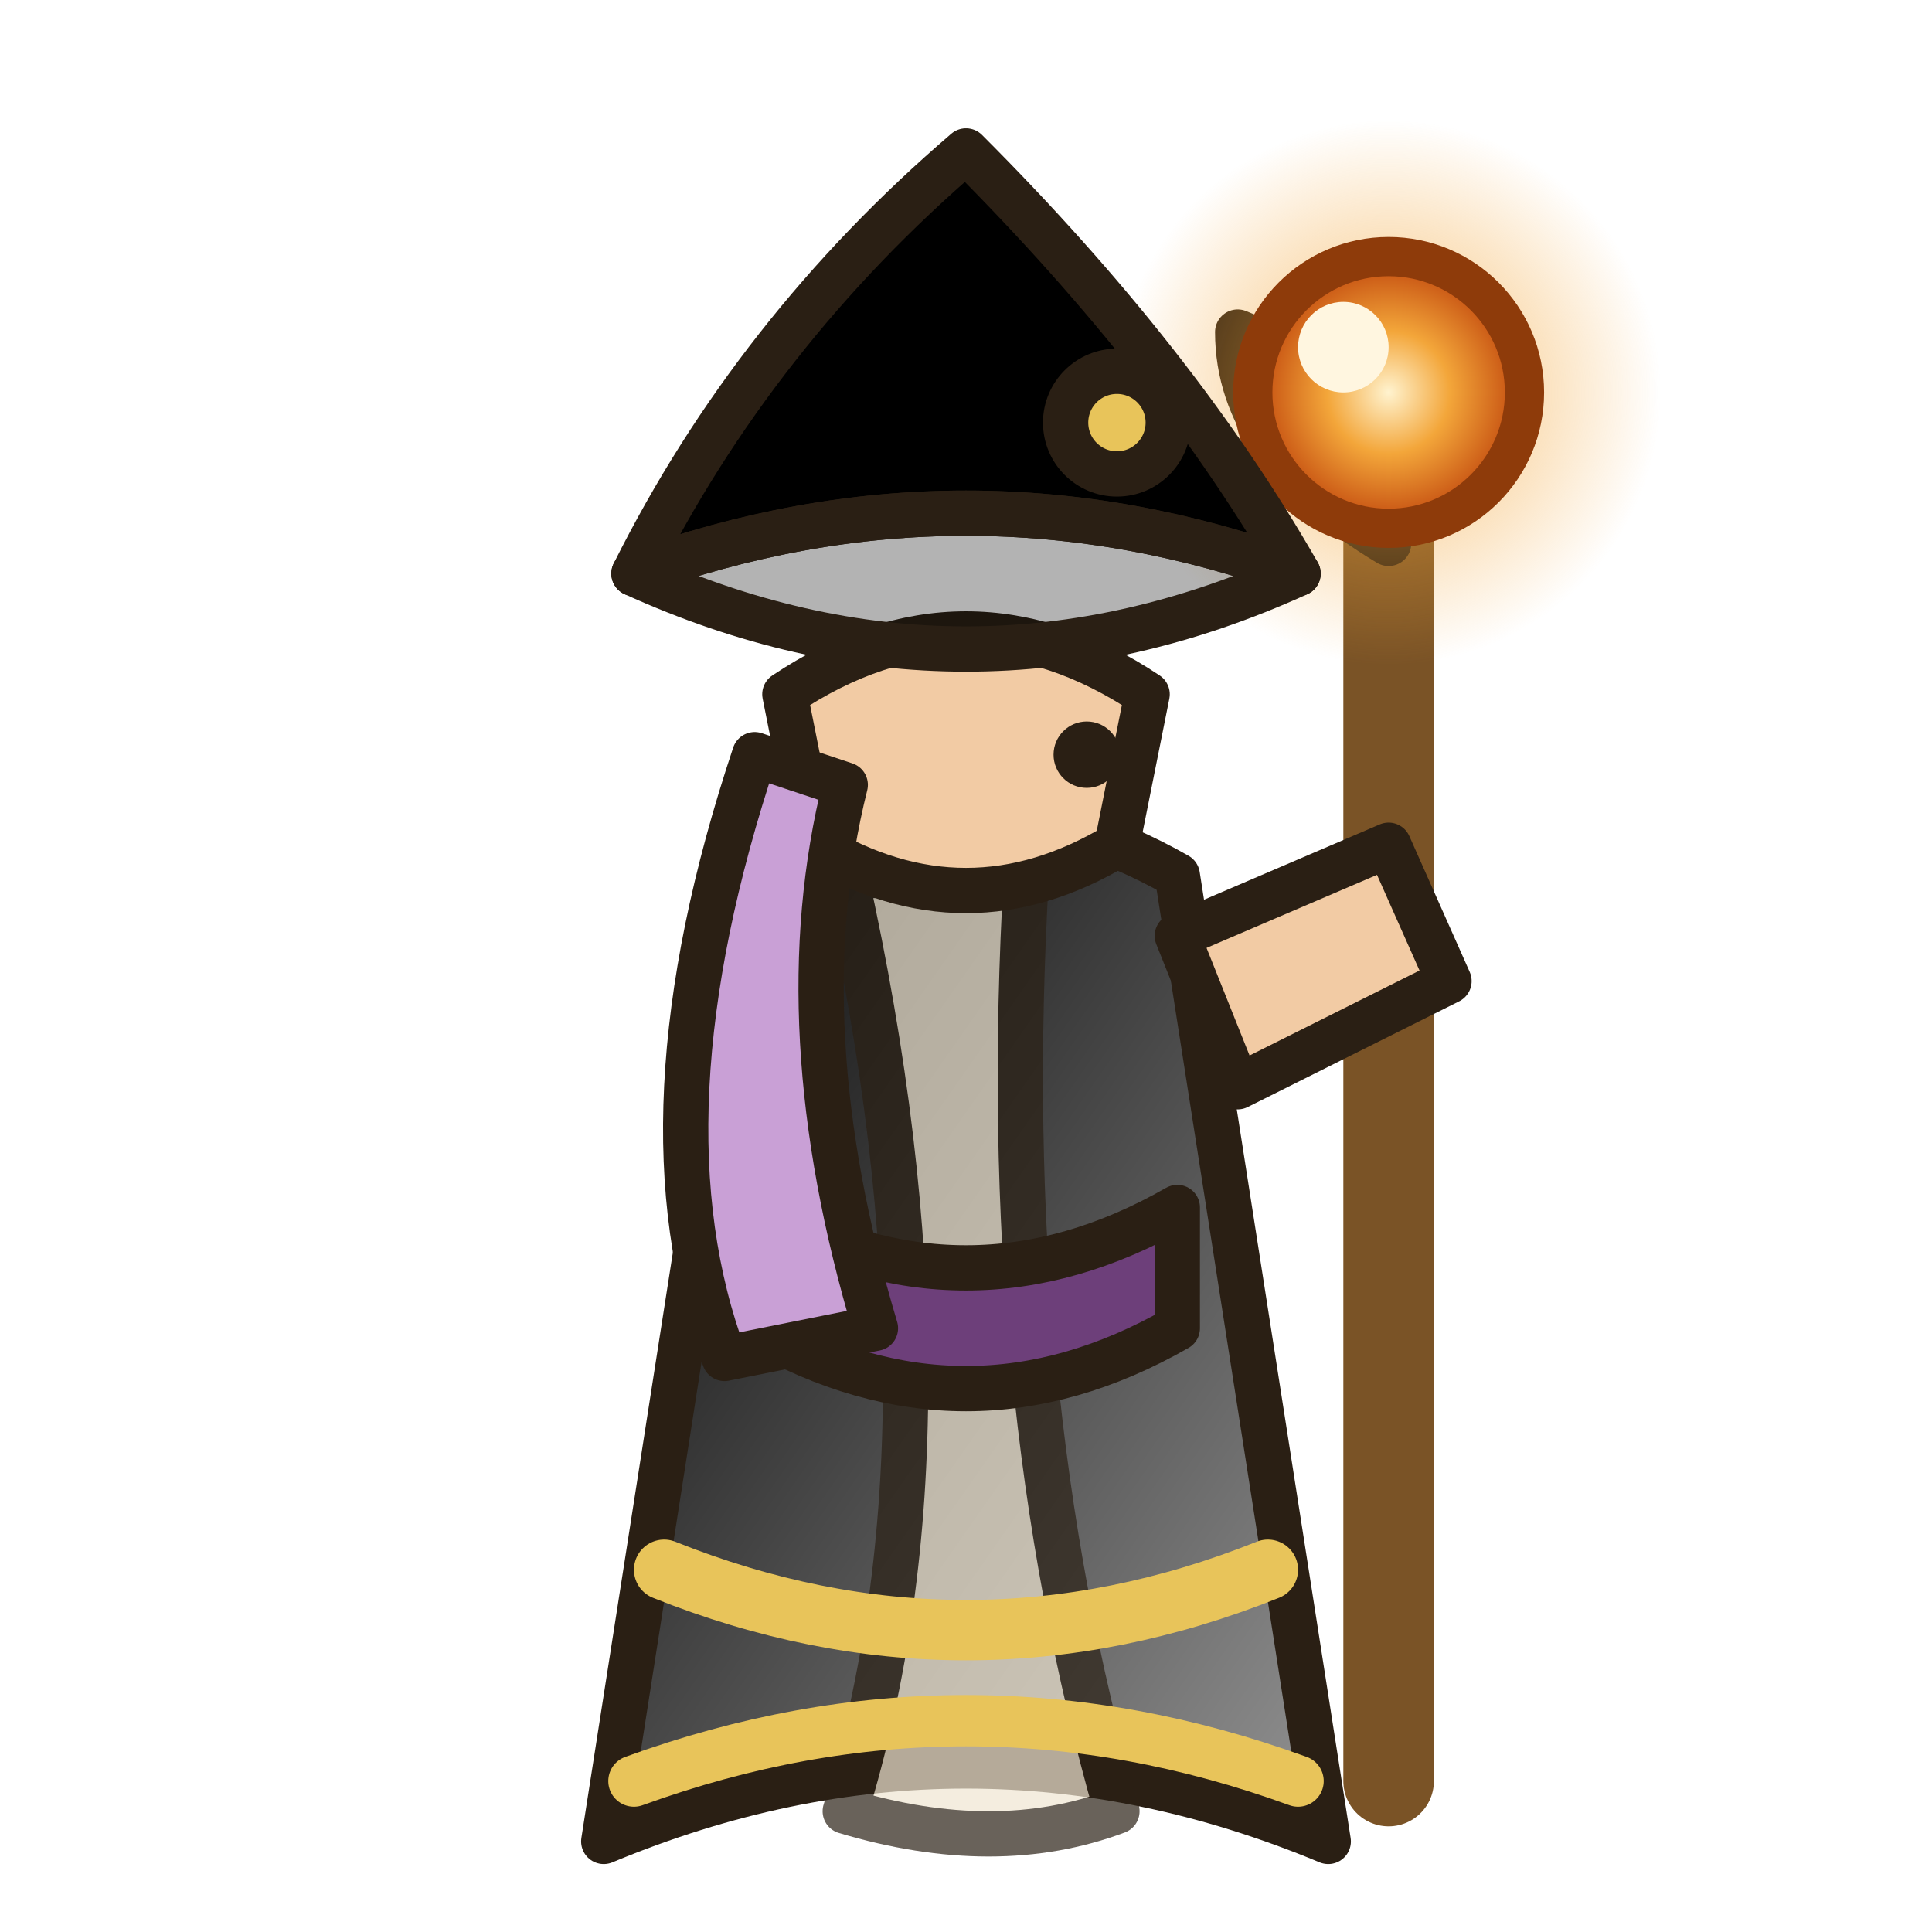
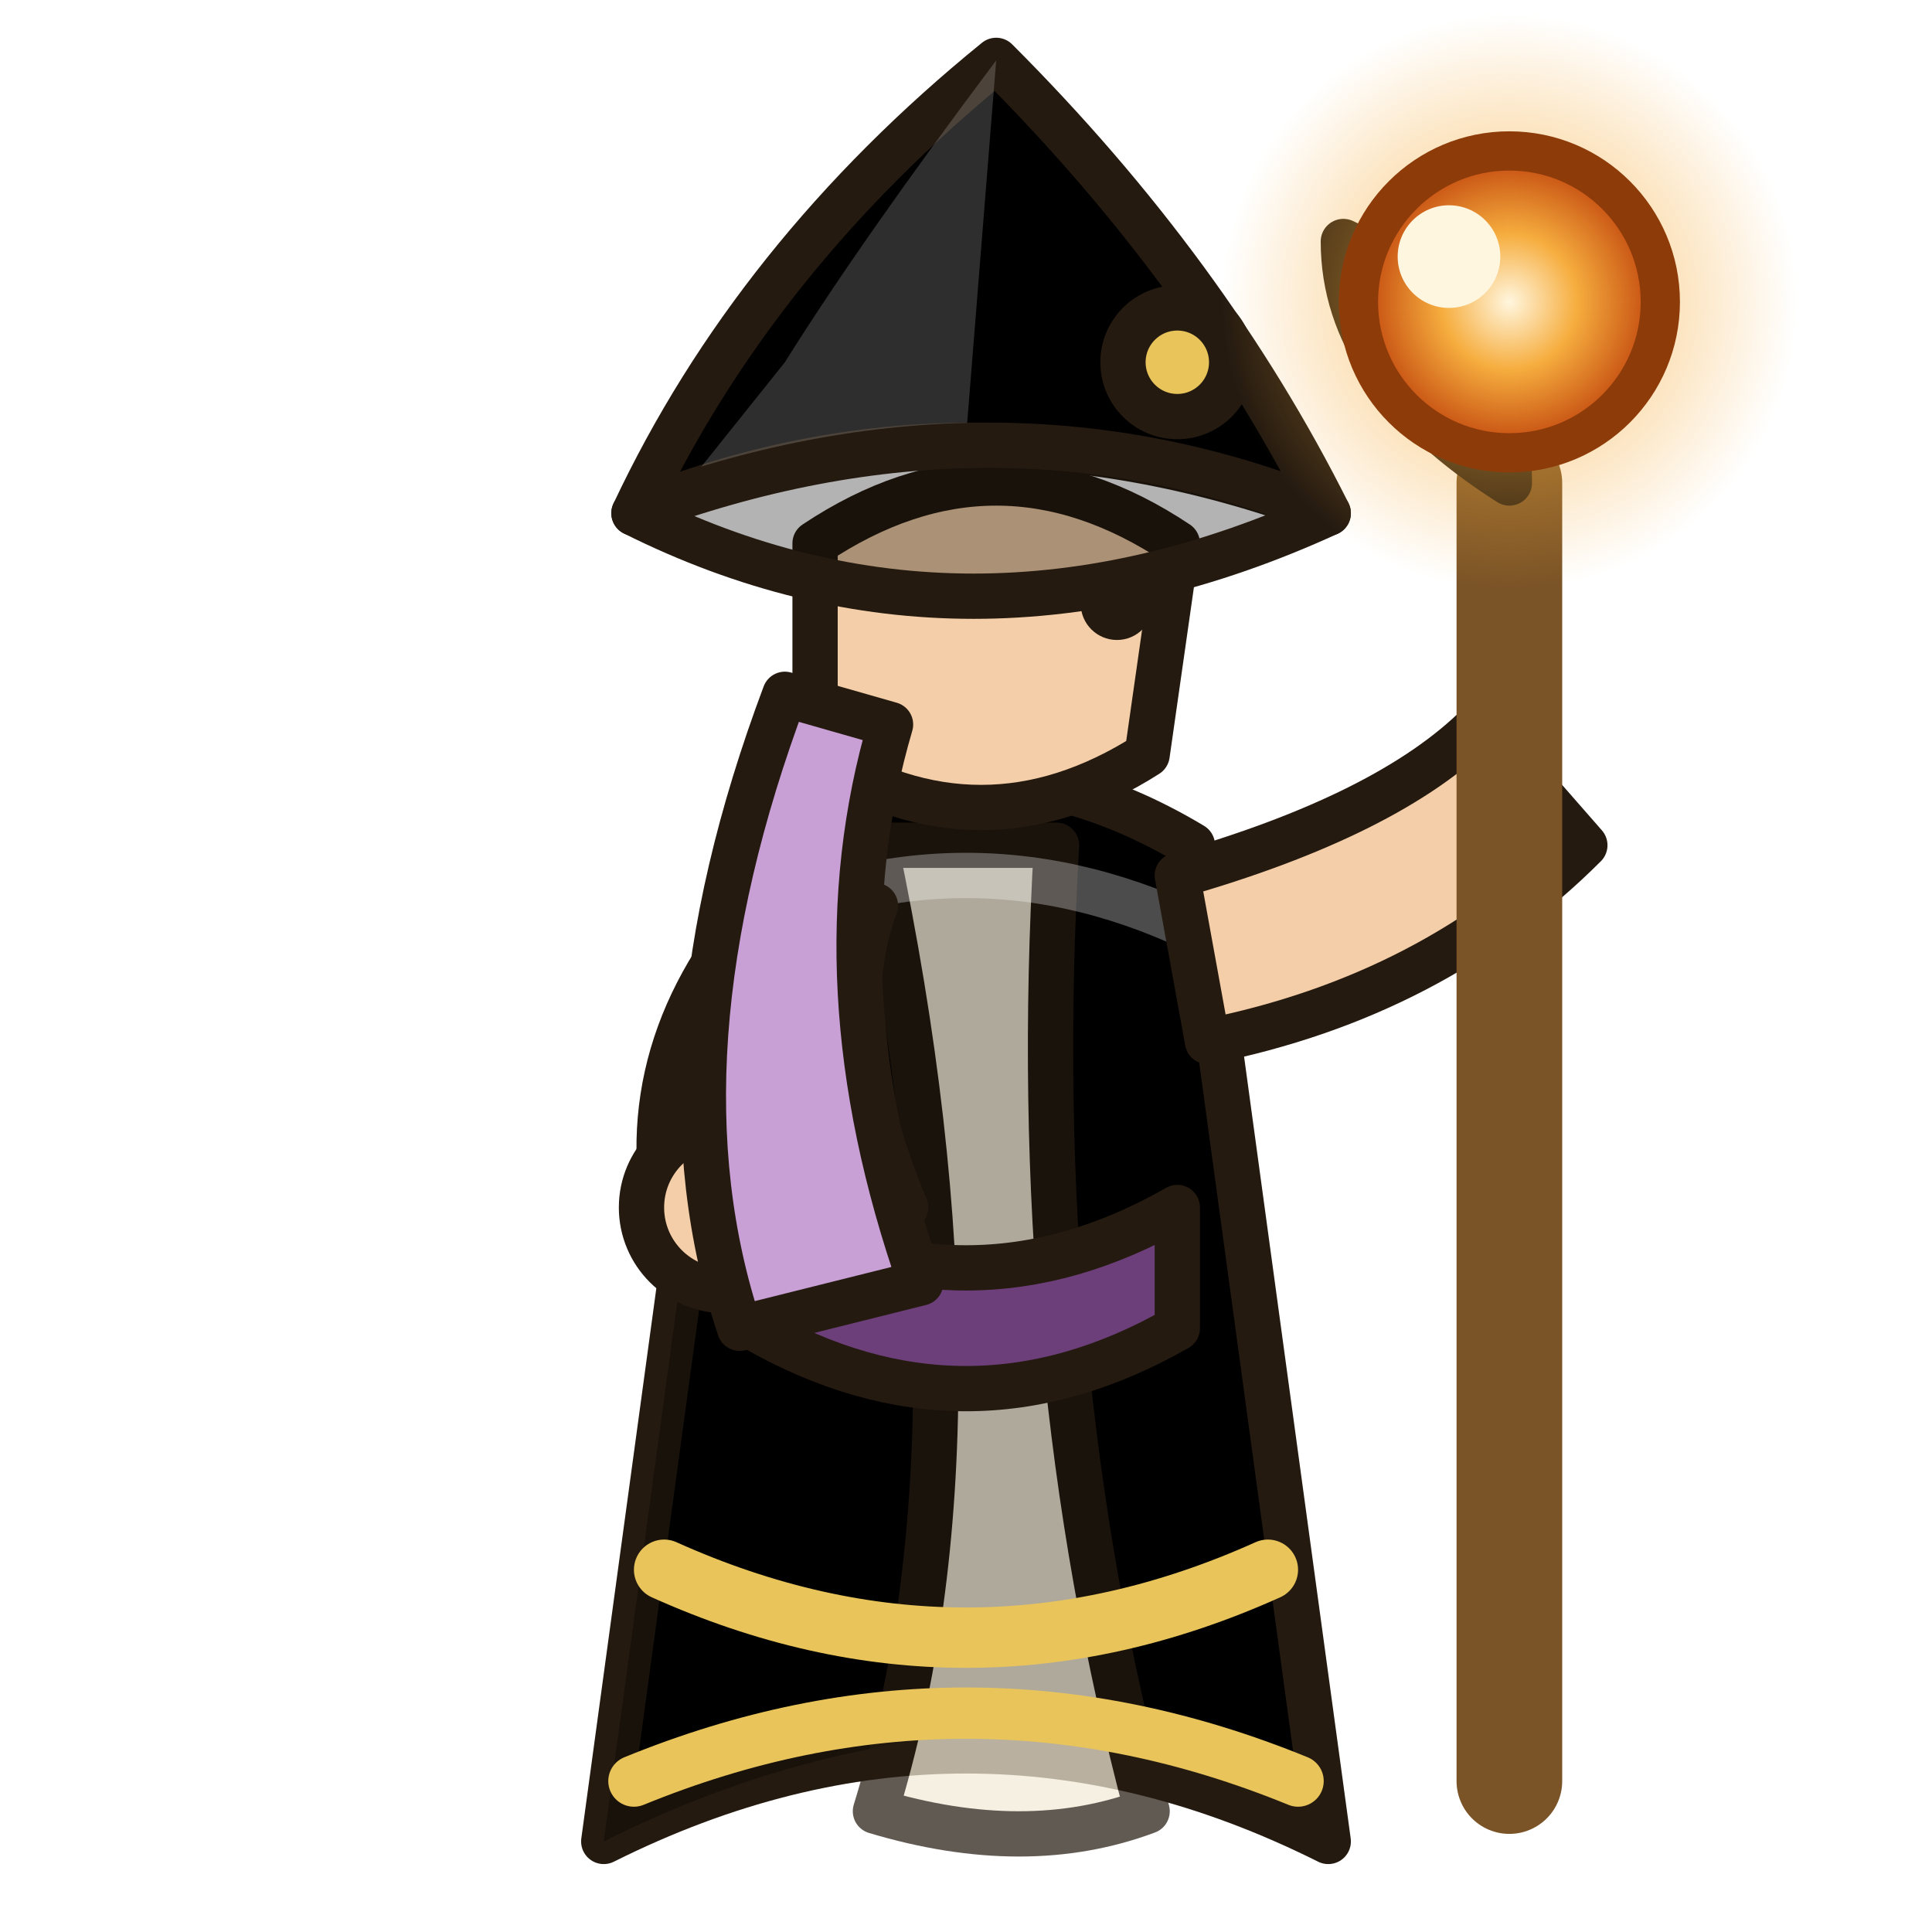
<svg xmlns="http://www.w3.org/2000/svg" viewBox="0 0 128 128" aria-hidden="true">
  <defs>
-     <linearGradient id="mf-robe" x1="0" y1="0" x2="1" y2="1">
-       <stop offset="0%" stop-color="currentColor" />
-       <stop offset="100%" stop-color="rgba(0,0,0,0.42)" />
-     </linearGradient>
-     <radialGradient id="mf-orb">
-       <stop offset="0%" stop-color="#fff3cf" />
-       <stop offset="45%" stop-color="#f3a63a" />
-       <stop offset="100%" stop-color="#c0450c" />
+     <radialGradient id="m-orb">
+       <stop offset="0%" stop-color="#fff6de" />
+       <stop offset="45%" stop-color="#f6ad3e" />
+       <stop offset="100%" stop-color="#bf420b" />
    </radialGradient>
-     <radialGradient id="mf-halo">
-       <stop offset="0%" stop-color="rgba(243,166,58,0.75)" />
-       <stop offset="100%" stop-color="rgba(243,166,58,0)" />
+     <radialGradient id="m-halo">
+       <stop offset="0%" stop-color="rgba(246,173,62,0.8)" />
+       <stop offset="100%" stop-color="rgba(246,173,62,0)" />
    </radialGradient>
  </defs>
-   <g stroke="#2a1f14" stroke-width="3" stroke-linejoin="round" stroke-linecap="round">
-     <path d="M40 122 q24 -10 48 0 l-10 -64 q-14 -8 -28 0 Z" fill="url(#mf-robe)" />
-     <path d="M56 58 q8 36 0 62 q10 3 18 0 q-8 -28 -6 -62 Z" fill="#efe6d2" opacity="0.7" />
-     <path d="M44 104 q20 8 40 0" fill="none" stroke="#e8c45a" stroke-width="4" />
-     <path d="M42 118 q22 -8 44 0" fill="none" stroke="#e8c45a" stroke-width="3.4" />
-     <path d="M50 80 q14 8 28 0 l0 8 q-14 8 -28 0 Z" fill="#6d3f7a" />
-     <path d="M92 36 L92 118" fill="none" stroke="#7a5326" stroke-width="6" />
-     <path d="M92 36 q-10 -6 -10 -14 q10 4 10 14 Z" fill="#7a5326" />
-     <circle cx="92" cy="26" r="18" fill="url(#mf-halo)" stroke="none" />
-     <circle cx="92" cy="26" r="9" fill="url(#mf-orb)" stroke="#8e3b0a" stroke-width="2.6" />
-     <circle cx="89" cy="23" r="3" fill="#fff6e0" stroke="none" />
-     <path d="M78 62 l14 -6 4 9 -14 7 Z" fill="#f2cba4" />
-     <path d="M52 46 q12 -8 24 0 l-2 10 q-10 6 -20 0 Z" fill="#f2cba4" />
-     <circle cx="72" cy="50" r="2.2" fill="#2a1f14" stroke="none" />
-     <path d="M50 50 q-8 24 -2 40 l10 -2 q-6 -20 -2 -36 Z" fill="#c9a0d6" />
-     <path d="M64 10 q14 14 22 28 q-22 -8 -44 0 q8 -16 22 -28 Z" fill="currentColor" />
-     <path d="M42 38 q22 -8 44 0 q-22 10 -44 0 Z" fill="rgba(0,0,0,0.3)" />
-     <circle cx="74" cy="28" r="3.4" fill="#e8c45a" />
+   <g stroke="#241a10" stroke-width="3" stroke-linejoin="round" stroke-linecap="round">
+     <g class="part-robe">
+       <path d="M40 122 q24 -12 48 0 l-9 -66 q-15 -9 -30 0 Z" fill="currentColor" />
+       <path d="M40 122 q12 -6 24 -7 l-6 -63 q-7 2 -9 4 Z" fill="rgba(0,0,0,0.3)" stroke="none" />
+       <path d="M58 56 q8 38 0 64 q10 3 18 0 q-8 -30 -6 -64 Z" fill="#f2ead7" opacity="0.72" />
+       <path d="M44 104 q20 9 40 0" fill="none" stroke="#e8c45a" stroke-width="4" />
+       <path d="M42 118 q22 -9 44 0" fill="none" stroke="#e8c45a" stroke-width="3.4" />
+       <path d="M50 80 q14 8 28 0 l0 8 q-14 8 -28 0 Z" fill="#6d3f7a" />
+       <path d="M48 62 q16 -8 32 0" fill="none" stroke="rgba(255,255,255,0.3)" stroke-width="3" />
+     </g>
+     <g class="part-arm-back">
+       <path d="M52 58 q-10 10 -8 22 q9 5 16 0 q-5 -12 -2 -20 Z" fill="currentColor" />
+       <circle cx="48" cy="80" r="5.5" fill="#f4cea8" />
+     </g>
+     <g class="part-head">
+       <path d="M54 36 q12 -8 24 0 l-2 14 q-11 7 -22 0 Z" fill="#f4cea8" />
+       <circle cx="74" cy="40" r="2.4" fill="#241a10" stroke="none" />
+       <path d="M52 46 q-9 24 -3 42 l12 -3 q-7 -20 -2 -37 Z" fill="#c9a0d6" />
+       <path d="M66 4 q14 14 22 30 q-24 -9 -46 0 q8 -17 24 -30 Z" fill="currentColor" />
+       <path d="M66 4 q-9 12 -14 20 l-8 10 q10 -4 20 -5 Z" fill="rgba(255,255,255,0.18)" stroke="none" />
+       <path d="M42 34 q24 -9 46 0 q-24 11 -46 0 Z" fill="rgba(0,0,0,0.3)" />
+       <circle cx="78" cy="24" r="3.6" fill="#e8c45a" />
+     </g>
+     <g class="part-arm-front">
+       <path d="M78 58 q14 -4 20 -10 l7 8 q-10 10 -25 13 Z" fill="#f4cea8" />
+       <g class="part-staff">
+         <path d="M100 32 L100 118" fill="none" stroke="#7a5326" stroke-width="7" />
+         <path d="M100 32 q-11 -7 -11 -16 q11 5 11 16 Z" fill="#7a5326" />
+         <circle class="part-orb-halo" cx="100" cy="20" r="19" fill="url(#m-halo)" stroke="none" />
+         <circle class="part-orb" cx="100" cy="20" r="10" fill="url(#m-orb)" stroke="#8e3b0a" stroke-width="2.6" />
+         <circle cx="96" cy="17" r="3.4" fill="#fff6e0" stroke="none" />
+       </g>
+     </g>
  </g>
</svg>
